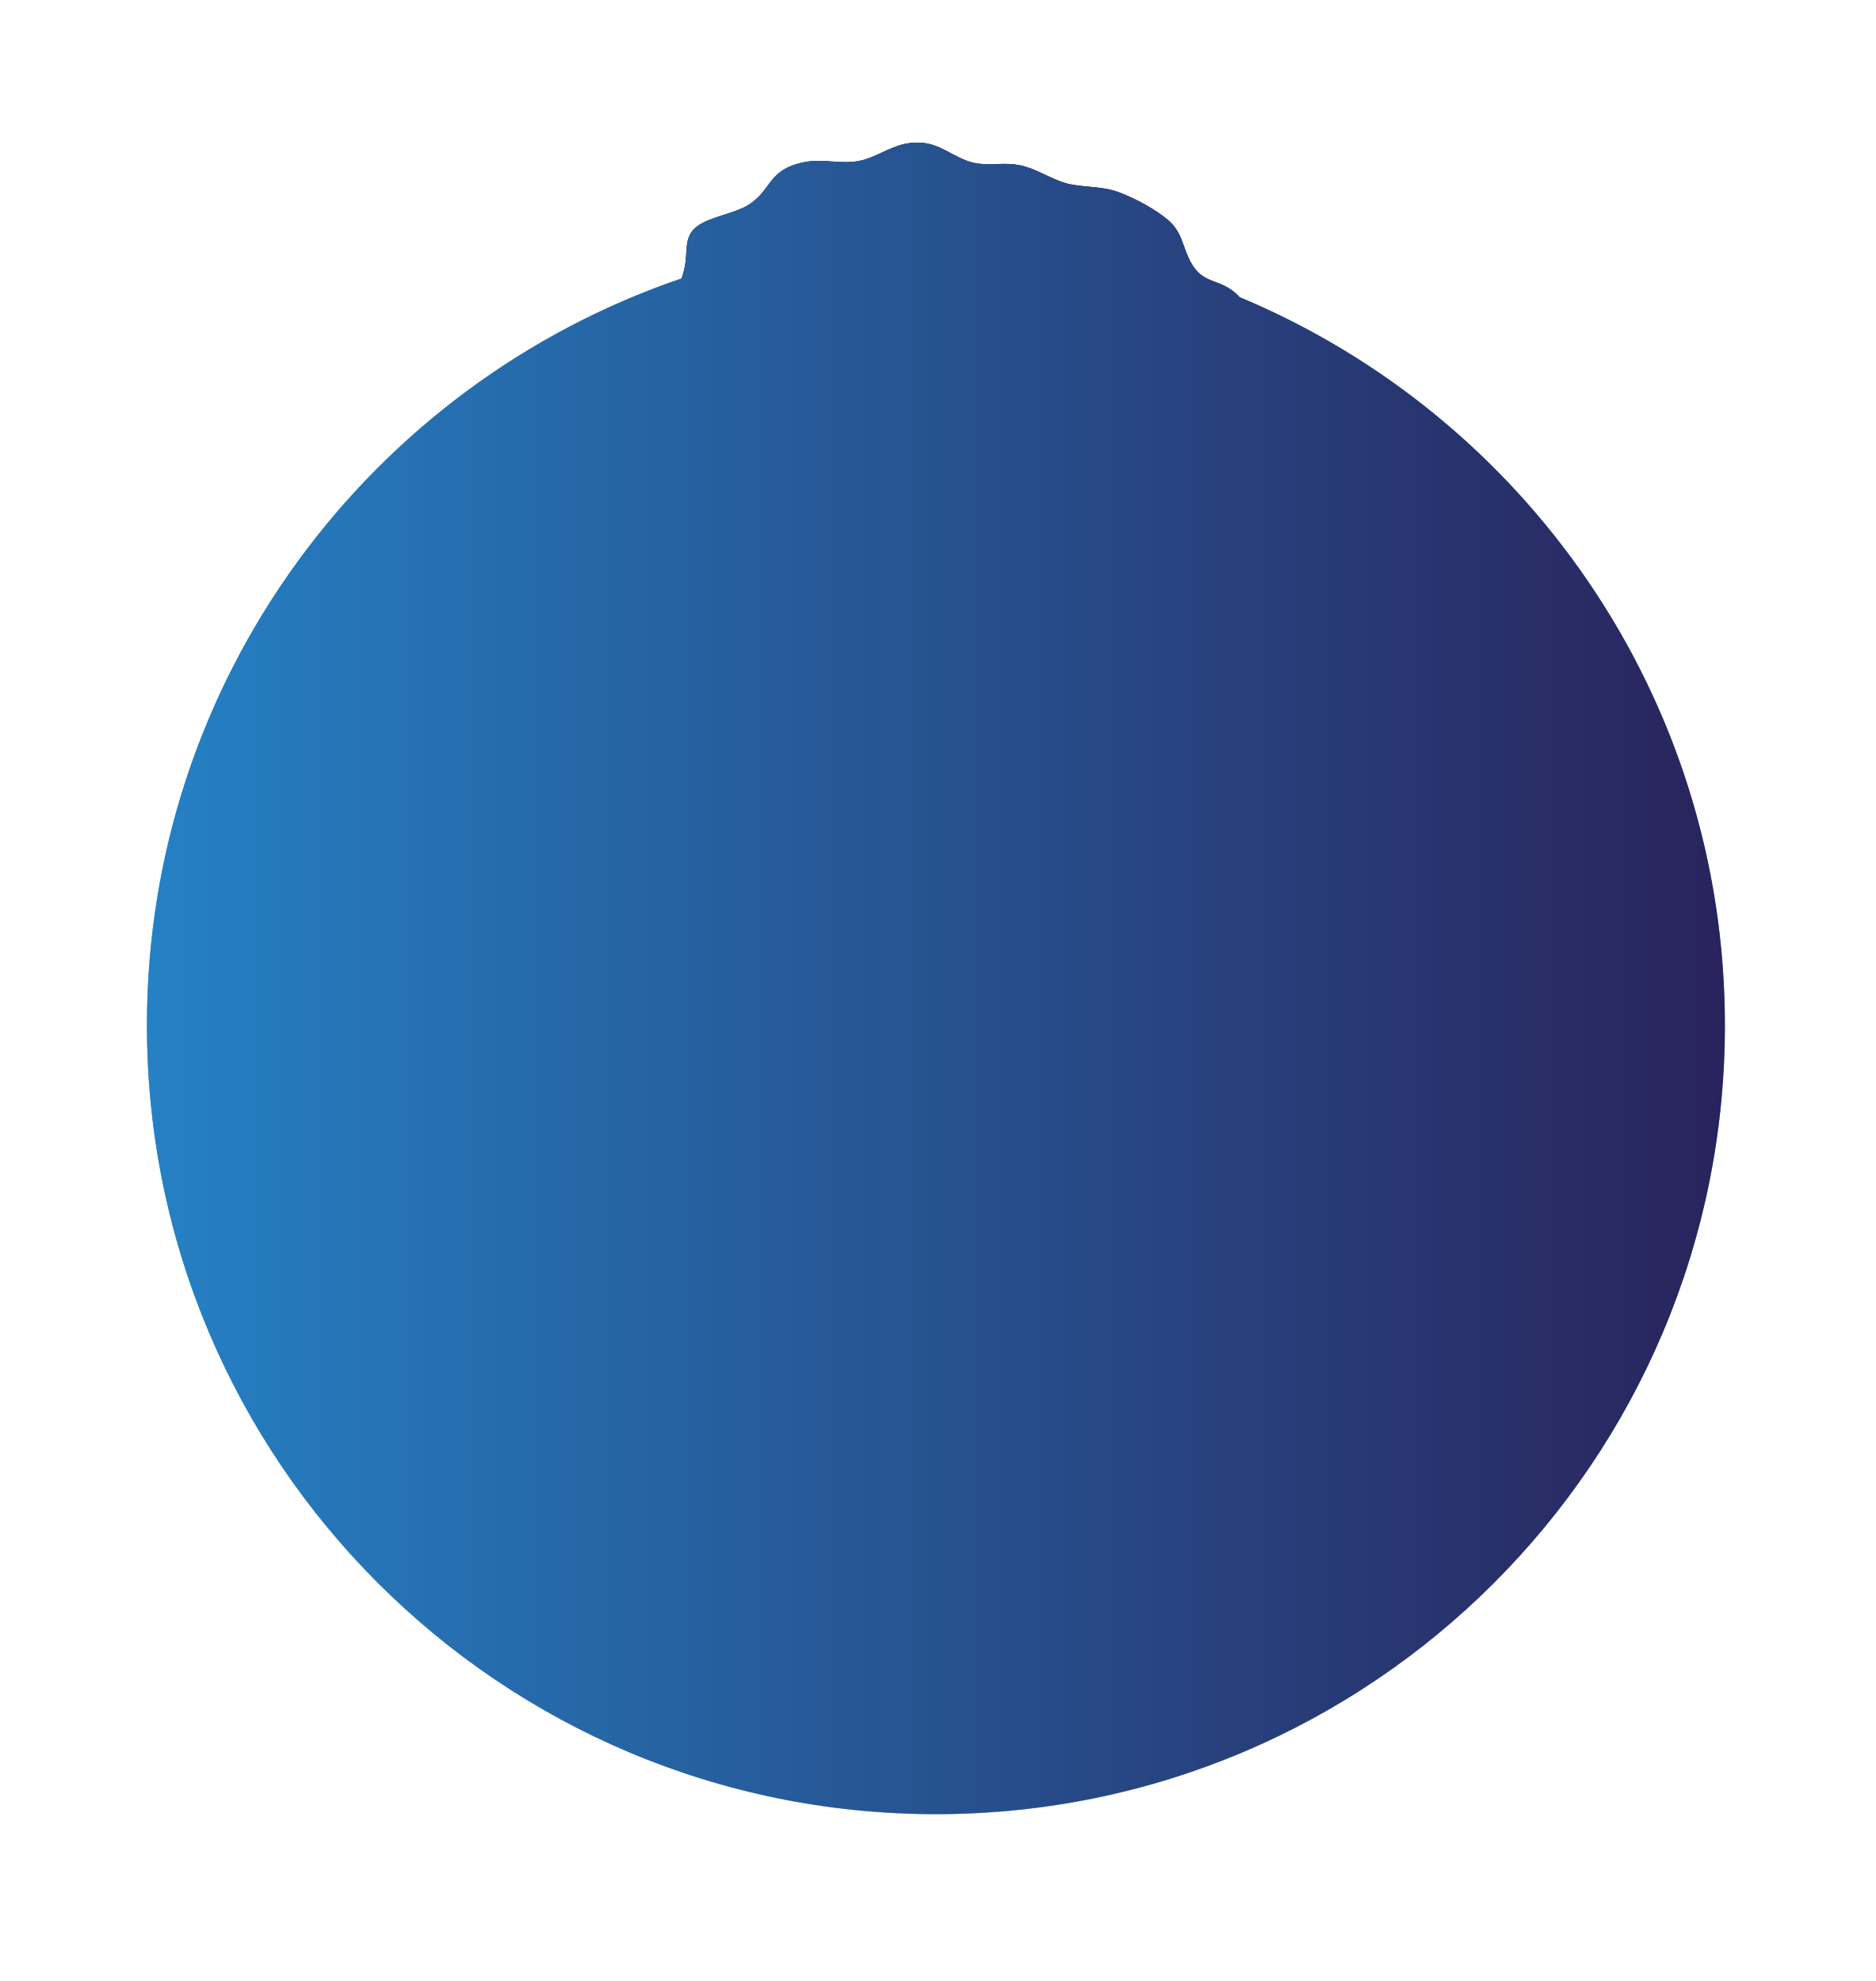
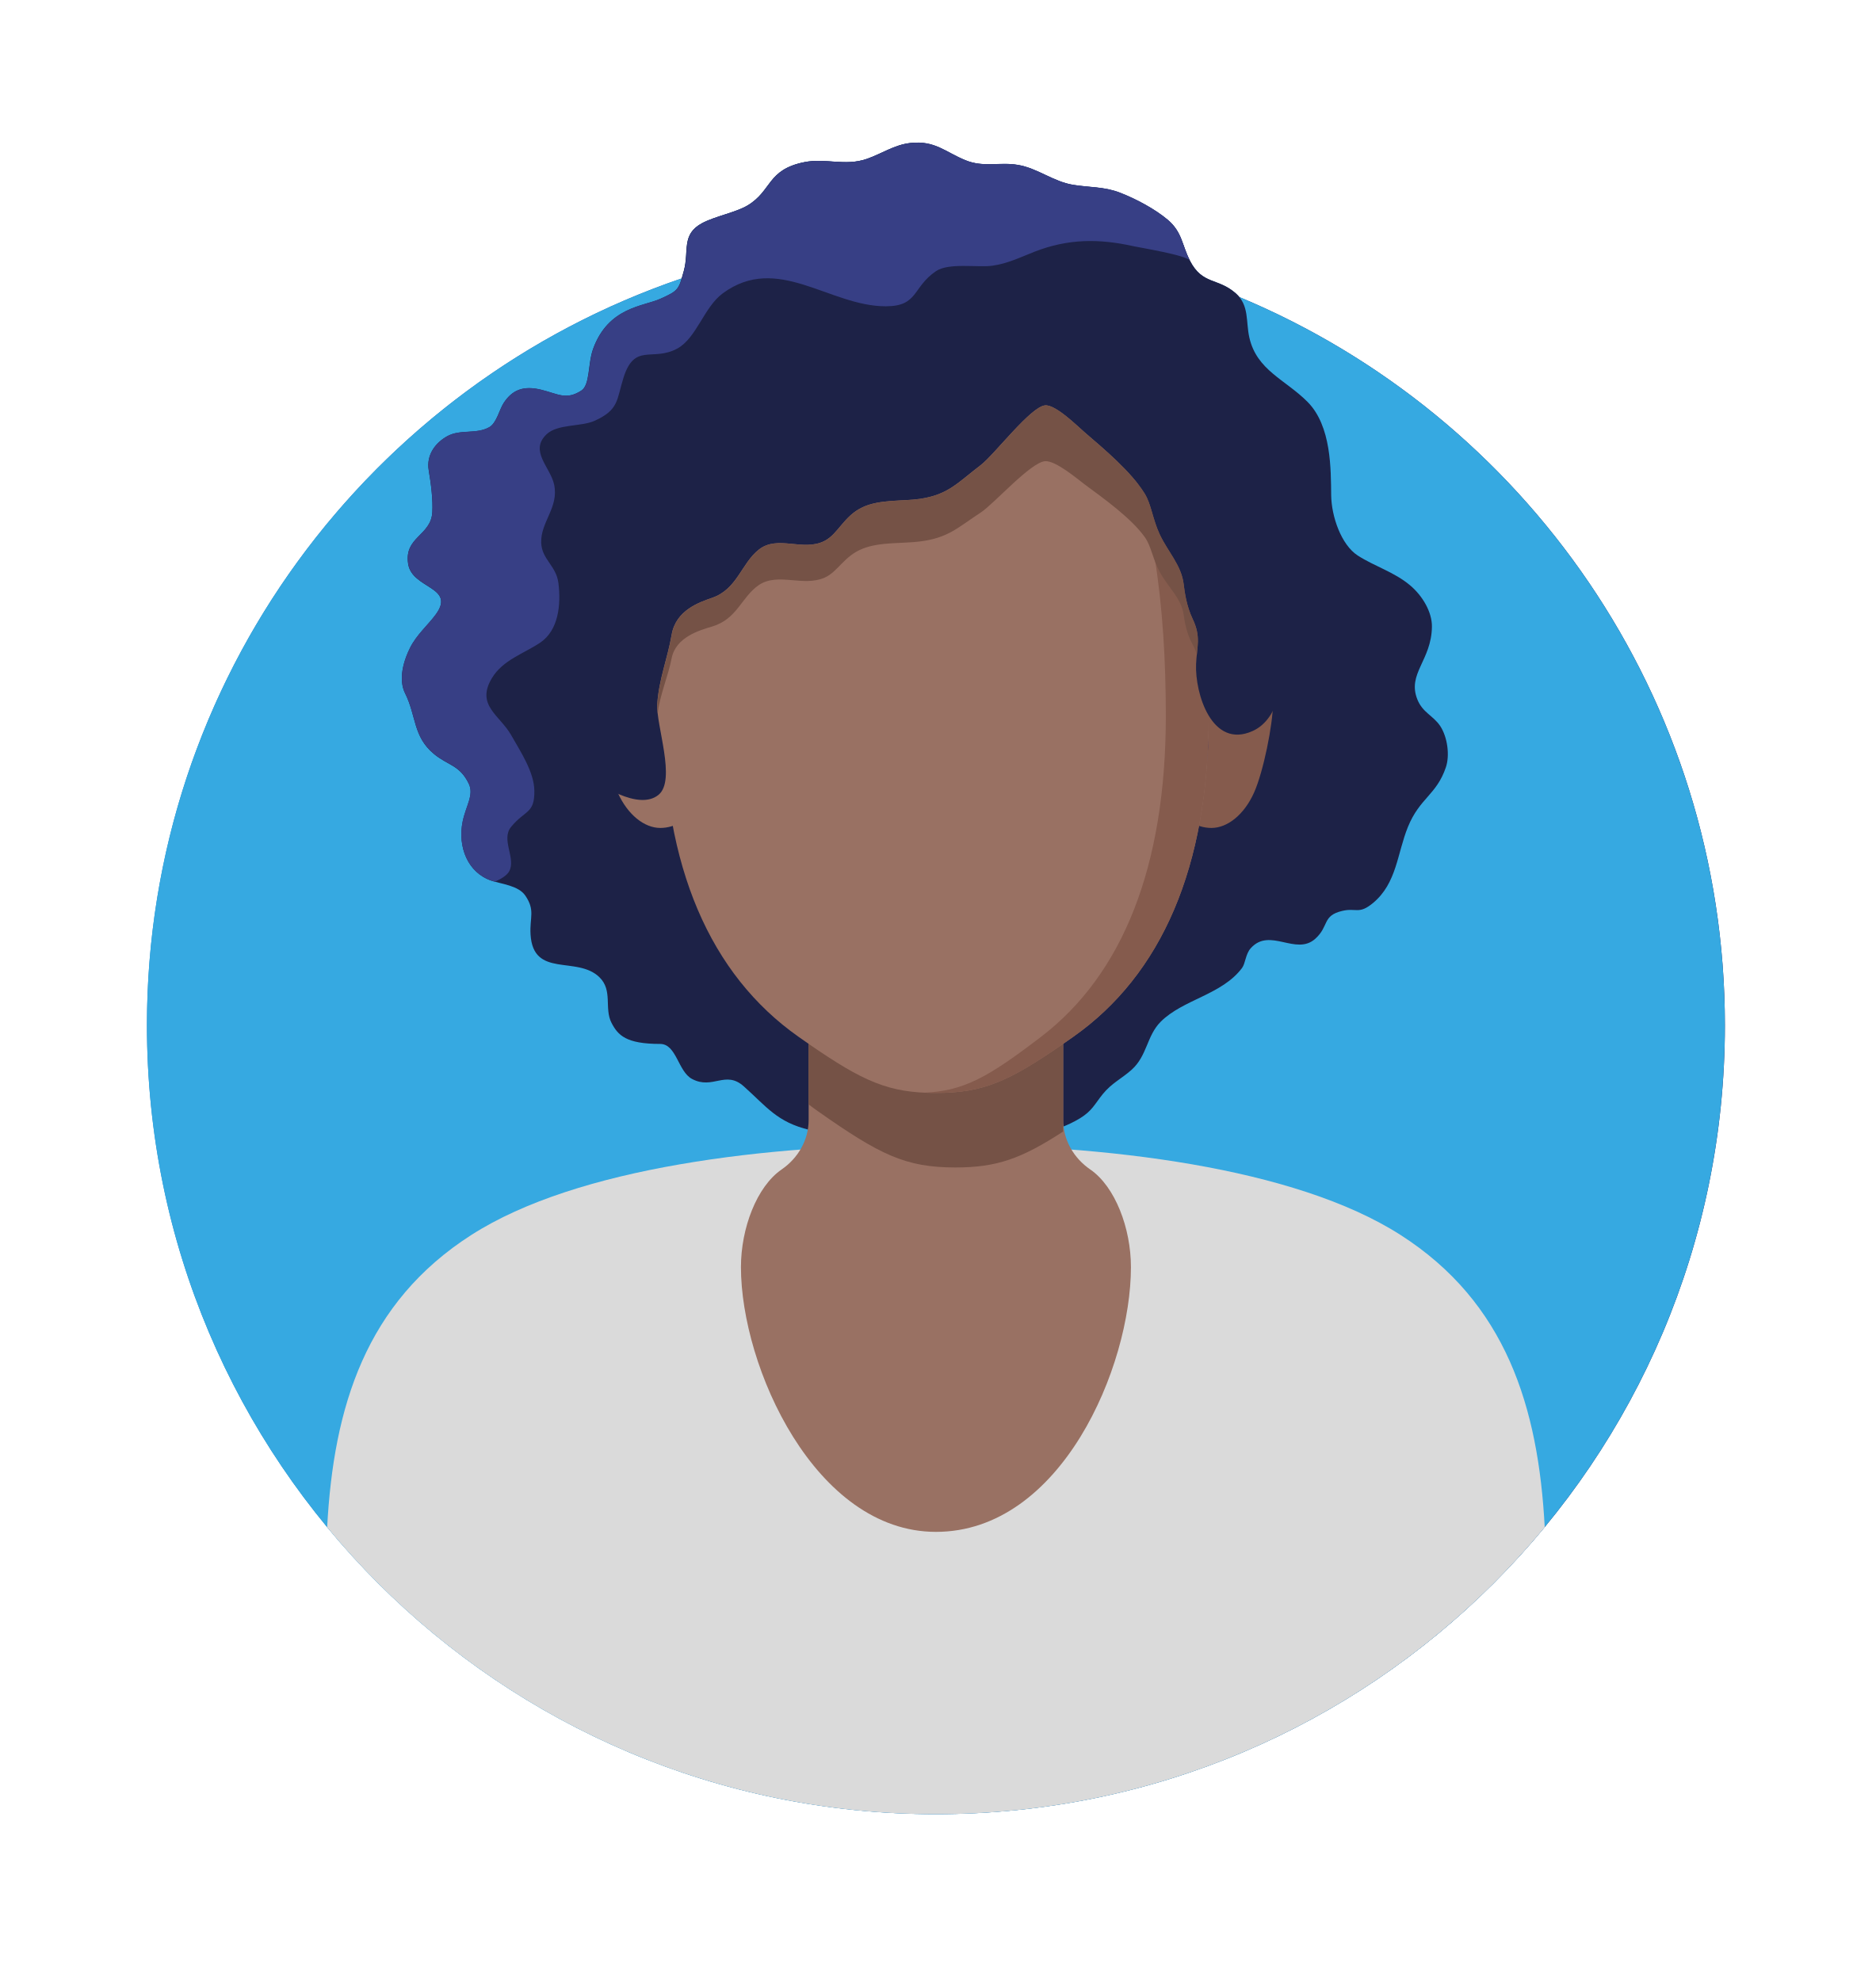
- <svg xmlns="http://www.w3.org/2000/svg" version="1.1" id="Layer_1" x="0px" y="0px" viewBox="0 0 339.73 358.9" style="enable-background:new 0 0 339.73 358.9;" xml:space="preserve">
+ <svg xmlns="http://www.w3.org/2000/svg" xmlns:xlink="http://www.w3.org/1999/xlink" version="1.1" id="Layer_1" x="0px" y="0px" viewBox="0 0 339.73 358.9" style="enable-background:new 0 0 339.73 358.9;" xml:space="preserve">
  <style type="text/css">
- 	.st0{fill:#36A9E1;}
- 	.st1{fill:#DADADA;}
- 	.st2{fill:#1D2247;}
- 	.st3{fill:#855B4D;}
- 	.st4{fill:#997163;}
- 	.st5{fill:#755246;}
- 	.st6{fill:#29235C;}
- 	.st7{fill:#373F85;}
- 	.st8{filter:url(#Adobe_OpacityMaskFilter);}
- 	.st9{filter:url(#Adobe_OpacityMaskFilter_1_);}
- 	.st10{mask:url(#SVGID_1_);fill:url(#SVGID_2_);}
- 	.st11{fill:url(#SVGID_3_);}
+ 	.st0{fill:url(#SVGID_1_);}
+ 	.st1{fill:#36A9E1;}
+ 	.st2{fill:#DADADA;}
+ 	.st3{fill:#1D2247;}
+ 	.st4{fill:#855B4D;}
+ 	.st5{fill:#997163;}
+ 	.st6{fill:#755246;}
+ 	.st7{fill:#29235C;}
+ 	.st8{fill:#373F85;}
+ 	.st9{clip-path:url(#SVGID_5_);}
+ 	.st10{clip-path:url(#SVGID_6_);fill:url(#SVGID_7_);}
</style>
-   <circle class="st0" cx="169.52" cy="185.77" r="142.91" />
-   <path class="st1" d="M279.8,276.67c-26.22,31.76-65.88,52.01-110.28,52.01c-44.4,0-84.06-20.24-110.26-51.99  c1.16-21.79,6.98-40.71,26.13-52.96c9.57-6.13,22.95-10.23,37.77-12.79c14.81-2.57,31.06-3.6,46.36-3.6  c30.63,0,64.99,4.13,84.15,16.39C272.79,235.97,278.64,254.88,279.8,276.67z" />
-   <path class="st2" d="M256.74,126.74c-1.89-4.69,2.54-7.05,2.63-13.18c0.04-2.68-1.71-5.63-3.96-7.52c-2.88-2.42-6.37-3.4-9.47-5.39  c-2.99-1.93-4.77-7.06-4.82-10.93c-0.06-4.63,0.08-12.54-4.3-16.93c-4.01-4.03-9.17-5.69-10.52-11.63c-0.66-2.89,0.02-5.83-2.45-8  c-3.27-2.88-6.01-1.5-8.3-5.9c-1.48-2.85-1.38-5.17-4.04-7.41c-2.35-1.98-5.81-3.82-8.71-4.93c-2.84-1.09-5.49-0.93-8.44-1.41  c-3.62-0.59-6.45-3.03-10.02-3.62c-3.39-0.55-6.16,0.52-9.5-0.85c-3.64-1.49-5.51-3.59-9.91-3.12c-2.94,0.31-5.24,1.96-7.95,2.89  c-3.95,1.36-7.45-0.2-11.33,0.59c-6.77,1.38-5.78,5.17-10.27,7.85c-2.12,1.26-5.88,1.95-8.2,3.19c-3.83,2.05-2.32,5.02-3.32,8.66  c-0.95,3.45-1.02,3.57-4.25,5.04c-3.03,1.38-9.43,1.45-12.19,9.09c-0.98,2.72-0.51,6.51-2.14,7.55c-2.74,1.75-4.17,0.6-7.23-0.16  c-3.25-0.8-5.25,0.02-6.8,2.36c-0.82,1.24-1.29,3.67-2.63,4.42c-2.34,1.33-5.25,0.33-7.61,1.63c-2.04,1.13-3.86,3.32-3.35,6.23  c0.44,2.57,0.76,5.3,0.65,7.51c-0.22,4.31-5.16,4.48-4.38,9.42c0.72,4.53,8.67,4.09,5.02,9.12c-1.4,1.93-3.51,3.69-4.71,6.14  c-1.93,3.94-1.61,6.67-0.88,8.12c2.08,4.16,1.44,7.88,5.23,11.02c2.56,2.13,4.66,1.98,6.32,5.39c0.99,2.04-0.52,4.04-1.1,6.86  c-0.94,4.61,0.93,9.27,5.19,10.71c1.8,0.61,4.9,0.88,6.14,2.69c1.85,2.7,0.78,3.93,0.96,7.05c0.48,7.99,8.42,3.79,12.48,7.76  c2.46,2.4,0.82,5.62,2.19,8.27c1.16,2.23,2.61,3.81,8.8,3.81c2.98,0,3.23,5,5.79,6.35c3.77,1.99,6.03-1.64,9.36,1.33  c4.2,3.75,6.02,6.48,11.91,7.9c10.85,2.61,22.95,3.65,34.02,2.17c4.84-0.65,10.68-1.67,14.94-4.26c2.24-1.36,2.67-2.56,4.15-4.39  c1.62-2,3.37-2.77,5.2-4.39c2.88-2.55,2.74-6.17,5.31-8.74c4.06-4.05,11.06-4.86,14.71-9.71c0.65-0.86,0.63-2.54,1.6-3.61  c3.47-3.85,8.17,1.47,11.7-1.72c2.52-2.29,1.2-4.16,4.86-5.03c2.55-0.61,3,0.71,5.59-1.44c4.31-3.59,4.35-8.95,6.32-13.79  c2.14-5.25,5.18-5.78,6.87-10.8c0.72-2.14,0.31-5.42-1.03-7.47C259.6,129.64,257.71,129.13,256.74,126.74z" />
-   <path class="st3" d="M209.48,135.55c0-7.98,4.46-17.69,9.96-17.69c5.5,0,11.14,1.54,11.14,9.52c0,3.84-1.74,12.45-3.43,16.22  c-1.82,4.06-4.86,6.4-7.71,6.4C213.94,150,209.48,143.53,209.48,135.55z" />
-   <path class="st4" d="M169.52,54.97L169.52,54.97L169.52,54.97c-38.82,0-49.41,33.46-49.41,74.73c0,27.37,8.56,46.88,24.52,58.13  c11.23,7.91,15.86,10.18,24.89,10.18v0v0c9.03,0,13.66-2.26,24.89-10.18c15.96-11.25,24.52-30.75,24.52-58.13  C218.93,88.43,208.34,54.97,169.52,54.97z" />
-   <path class="st4" d="M129.56,135.55c0-7.98-4.46-17.69-9.96-17.69c-5.5,0-11.14,1.54-11.14,9.52c0,3.84,1.74,12.45,3.43,16.22  c1.82,4.06,4.86,6.4,7.71,6.4C125.1,150,129.56,143.53,129.56,135.55z" />
-   <path class="st4" d="M192.58,202.91v-16.94h-46.11v16.94c0,3.63-1.91,6.91-4.9,8.97c-4.5,3.1-7.36,10.64-7.36,17.69  c0,18.05,13.43,47.96,35.32,47.96c22.68,0,35.32-29.91,35.32-47.96c0-7.06-2.86-14.59-7.36-17.69  C194.49,209.82,192.58,206.54,192.58,202.91z" />
-   <path class="st5" d="M192.57,189.11V205c-7.62,4.96-12.07,6.51-19.52,6.51c-9.03,0-13.65-2.28-24.89-10.18  c-0.58-0.41-1.14-0.82-1.7-1.25v-10.97c9.94,6.87,14.54,8.9,23.05,8.9C178.04,198.01,182.64,195.98,192.57,189.11z" />
-   <path class="st6" d="M218.63,138.02c0.1-1.48,0.18-2.98,0.23-4.51C218.86,134.95,218.78,136.44,218.63,138.02z" />
-   <path class="st3" d="M169.52,54.97c-0.69,0-1.35,0.03-2.02,0.06c34.23,1.16,43.67,34.14,43.67,74.68c0,27.38-7.88,46.87-22.59,58.12  c-9.55,7.3-13.92,9.79-21.07,10.13c0.65,0.03,1.32,0.05,2.02,0.05c9.03,0,13.66-2.26,24.89-10.18  c15.96-11.25,24.52-30.75,24.52-58.12C218.93,88.43,208.34,54.97,169.52,54.97z" />
-   <path class="st2" d="M232.27,99.86c0-30.42-16.98-53.1-47.61-57.95c-14.67-2.32-33.5-2.87-46.51,5.55  c-9.03,5.83-12.88,15.69-17.21,25.03c-2.34,5.04-4.9,10.01-8.34,14.4c-4.52,5.78-11.01,9.67-14.6,16.2  c-6.68,12.14-2.44,28.15,7.89,36.93c2.53,2.15,9.78,6.91,13.38,3.99c3.27-2.65-0.47-12.62-0.22-16.51c0.28-4.39,1.89-8.31,2.6-12.5  c0.76-4.47,5.04-5.9,7.35-6.7c4.54-1.57,5.28-6.25,8.46-8.74c3.46-2.71,7.99,0.44,11.9-1.57c2.48-1.27,3.47-4.52,6.91-6.11  c3.13-1.45,7.23-1.04,10.35-1.5c5.17-0.76,6.85-2.95,11.02-6.12c2.46-1.87,9.06-10.63,11.68-10.82c1.93-0.14,5.83,3.76,7.11,4.86  c3.64,3.13,8.45,7.16,10.9,11.11c1.22,1.97,1.42,4.61,2.73,7.41c1.47,3.15,3.93,5.58,4.34,9.02c0.16,1.35,0.5,3.93,1.61,6.25  c1.58,3.31,0.78,4.96,0.64,8.24c-0.22,5.3,2.87,15.46,10.26,12.1C235.73,128.44,232.27,107.26,232.27,99.86z" />
-   <path class="st5" d="M216.79,118.61c-0.15-0.57-0.4-1.18-0.78-1.88c-1.11-1.99-1.44-4.2-1.61-5.36c-0.4-2.96-2.87-5.04-4.33-7.75  c-1.31-2.4-1.52-4.67-2.74-6.35c-2.44-3.39-7.25-6.85-10.9-9.54c-1.27-0.95-5.18-4.29-7.11-4.18c-2.62,0.17-9.22,7.69-11.67,9.3  c-4.18,2.73-5.86,4.6-11.03,5.25c-3.11,0.4-7.21,0.05-10.35,1.3c-3.43,1.36-4.44,4.15-6.9,5.25c-3.91,1.72-8.45-0.99-11.91,1.34  c-3.16,2.15-3.91,6.16-8.45,7.51c-2.31,0.69-6.6,1.92-7.35,5.75c-0.66,3.37-2.11,6.52-2.53,10c-0.06-0.66-0.1-1.25-0.06-1.74  c0.28-4.38,1.89-8.31,2.6-12.5c0.76-4.47,5.04-5.9,7.35-6.7c4.54-1.57,5.28-6.25,8.45-8.74c3.46-2.71,8,0.44,11.91-1.57  c2.47-1.27,3.47-4.51,6.9-6.11c3.14-1.45,7.24-1.04,10.35-1.5c5.17-0.76,6.85-2.94,11.03-6.12c2.46-1.88,9.05-10.63,11.67-10.83  c1.93-0.14,5.84,3.77,7.11,4.86c3.65,3.14,8.46,7.17,10.9,11.12c1.22,1.97,1.43,4.6,2.74,7.41c1.47,3.15,3.93,5.58,4.33,9.03  c0.17,1.35,0.5,3.93,1.61,6.25C217.29,114.77,217.01,116.36,216.79,118.61z" />
-   <path class="st7" d="M215.55,47.24c-0.53-1-9.08-2.37-10.27-2.64c-6.27-1.4-11.84-1.34-17.83,0.98c-2.61,1.02-4.9,2.17-7.7,2.56  c-2.65,0.37-7.89-0.59-10.22,0.99c-4.29,2.92-3.18,6.35-9.05,6.36c-10.22,0.04-19.63-9.66-29.57-2.34  c-3.42,2.52-4.74,8.13-8.27,10.02c-4.47,2.39-7.7-1.14-9.71,5.28c-1.26,4.02-0.8,5.77-5.21,7.78c-2.48,1.12-6.72,0.54-8.73,2.46  c-3.15,3.02,0.69,5.93,1.38,9.09c0.89,4.17-2.46,6.76-2.34,10.54c0.09,3.03,2.73,4.15,3.12,7.33c0.48,3.87,0.04,8.54-3.32,10.79  c-2.97,1.99-6.75,3.12-8.73,6.42c-2.97,4.94,1.47,6.72,3.51,10.36c1.65,2.92,4.14,6.63,4.18,10.04c0.06,4.18-1.66,3.45-4.2,6.53  c-1.92,2.31,0.94,5.73-0.37,8.09c-0.39,0.68-1.34,1.31-2.57,1.86c-0.24-0.06-0.46-0.13-0.67-0.21c-4.26-1.44-6.12-6.09-5.19-10.71  c0.58-2.83,2.1-4.82,1.11-6.87c-1.66-3.41-3.75-3.27-6.33-5.39c-3.78-3.15-3.14-6.85-5.22-11.02c-0.72-1.45-1.04-4.18,0.89-8.13  c1.2-2.44,3.3-4.2,4.71-6.13c3.65-5.03-4.31-4.59-5.01-9.12c-0.78-4.94,4.17-5.1,4.37-9.42c0.12-2.2-0.21-4.94-0.64-7.51  c-0.5-2.91,1.31-5.1,3.36-6.22c2.35-1.3,5.26-0.31,7.6-1.63c1.34-0.76,1.81-3.19,2.64-4.42c1.54-2.34,3.55-3.16,6.8-2.35  c3.06,0.76,4.49,1.9,7.23,0.15c1.63-1.04,1.17-4.83,2.15-7.55c2.76-7.64,9.17-7.71,12.19-9.1c3.24-1.47,3.3-1.58,4.26-5.03  c1-3.64-0.5-6.61,3.32-8.67c2.33-1.23,6.08-1.93,8.2-3.19c4.49-2.67,3.5-6.47,10.27-7.84c3.87-0.8,7.37,0.77,11.33-0.59  c2.7-0.94,5-2.58,7.95-2.89c4.41-0.48,6.27,1.63,9.91,3.12c3.34,1.36,6.11,0.28,9.5,0.85c3.56,0.58,6.4,3.02,10.02,3.61  c2.96,0.48,5.61,0.31,8.45,1.4c2.89,1.12,6.35,2.96,8.7,4.94C214.17,42.08,214.06,44.4,215.55,47.24z" />
-   <defs>
-     <filter id="Adobe_OpacityMaskFilter" filterUnits="userSpaceOnUse" x="26.61" y="25.84" width="285.81" height="302.83">
-       <feFlood style="flood-color:white;flood-opacity:1" result="back" />
-       <feBlend in="SourceGraphic" in2="back" mode="normal" />
-     </filter>
-   </defs>
-   <mask maskUnits="userSpaceOnUse" x="26.61" y="25.84" width="285.81" height="302.83" id="SVGID_1_">
-     <g class="st8">
+   <linearGradient id="SVGID_1_" gradientUnits="userSpaceOnUse" x1="26.62" y1="182.749" x2="312.44" y2="182.749" gradientTransform="matrix(1 0 0 -1 0 360)">
+     <stop offset="0" style="stop-color:#2581C4" />
+     <stop offset="1" style="stop-color:#29235C" />
+   </linearGradient>
+   <path class="st0" d="M224.5,53.82c-0.19-0.23-0.4-0.46-0.65-0.68c-3.27-2.88-6.01-1.5-8.3-5.9c-1.48-2.85-1.38-5.17-4.04-7.41  c-2.35-1.98-5.81-3.82-8.71-4.93c-2.84-1.09-5.49-0.93-8.44-1.41c-3.62-0.59-6.45-3.03-10.02-3.62c-3.39-0.56-6.16,0.52-9.5-0.85  c-3.64-1.49-5.51-3.59-9.91-3.12c-2.94,0.31-5.24,1.96-7.95,2.89c-3.95,1.36-7.45-0.2-11.33,0.59c-6.77,1.38-5.78,5.17-10.27,7.85  c-2.12,1.26-5.88,1.95-8.2,3.19c-3.83,2.05-2.32,5.02-3.32,8.66c-0.15,0.53-0.27,0.97-0.39,1.36  C67.14,69.6,26.62,122.95,26.62,185.76c0,78.93,63.98,142.91,142.91,142.91s142.91-63.98,142.91-142.91  C312.43,126.32,276.13,75.36,224.5,53.82z" />
+   <circle class="st1" cx="169.52" cy="185.77" r="142.91" />
+   <path class="st2" d="M279.8,276.67c-26.22,31.76-65.88,52.01-110.28,52.01s-84.06-20.24-110.26-51.99  c1.16-21.79,6.98-40.71,26.13-52.96c9.57-6.13,22.95-10.23,37.77-12.79c14.81-2.57,31.06-3.6,46.36-3.6  c30.63,0,64.99,4.13,84.15,16.39C272.79,235.97,278.64,254.88,279.8,276.67z" />
+   <path class="st3" d="M256.74,126.74c-1.89-4.69,2.54-7.05,2.63-13.18c0.04-2.68-1.71-5.63-3.96-7.52c-2.88-2.42-6.37-3.4-9.47-5.39  c-2.99-1.93-4.77-7.06-4.82-10.93c-0.06-4.63,0.08-12.54-4.3-16.93c-4.01-4.03-9.17-5.69-10.52-11.63c-0.66-2.89,0.02-5.83-2.45-8  c-3.27-2.88-6.01-1.5-8.3-5.9c-1.48-2.85-1.38-5.17-4.04-7.41c-2.35-1.98-5.81-3.82-8.71-4.93c-2.84-1.09-5.49-0.93-8.44-1.41  c-3.62-0.59-6.45-3.03-10.02-3.62c-3.39-0.55-6.16,0.52-9.5-0.85c-3.64-1.49-5.51-3.59-9.91-3.12c-2.94,0.31-5.24,1.96-7.95,2.89  c-3.95,1.36-7.45-0.2-11.33,0.59c-6.77,1.38-5.78,5.17-10.27,7.85c-2.12,1.26-5.88,1.95-8.2,3.19c-3.83,2.05-2.32,5.02-3.32,8.66  c-0.95,3.45-1.02,3.57-4.25,5.04c-3.03,1.38-9.43,1.45-12.19,9.09c-0.98,2.72-0.51,6.51-2.14,7.55c-2.74,1.75-4.17,0.6-7.23-0.16  c-3.25-0.8-5.25,0.02-6.8,2.36c-0.82,1.24-1.29,3.67-2.63,4.42c-2.34,1.33-5.25,0.33-7.61,1.63c-2.04,1.13-3.86,3.32-3.35,6.23  c0.44,2.57,0.76,5.3,0.65,7.51c-0.22,4.31-5.16,4.48-4.38,9.42c0.72,4.53,8.67,4.09,5.02,9.12c-1.4,1.93-3.51,3.69-4.71,6.14  c-1.93,3.94-1.61,6.67-0.88,8.12c2.08,4.16,1.44,7.88,5.23,11.02c2.56,2.13,4.66,1.98,6.32,5.39c0.99,2.04-0.52,4.04-1.1,6.86  c-0.94,4.61,0.93,9.27,5.19,10.71c1.8,0.61,4.9,0.88,6.14,2.69c1.85,2.7,0.78,3.93,0.96,7.05c0.48,7.99,8.42,3.79,12.48,7.76  c2.46,2.4,0.82,5.62,2.19,8.27c1.16,2.23,2.61,3.81,8.8,3.81c2.98,0,3.23,5,5.79,6.35c3.77,1.99,6.03-1.64,9.36,1.33  c4.2,3.75,6.02,6.48,11.91,7.9c10.85,2.61,22.95,3.65,34.02,2.17c4.84-0.65,10.68-1.67,14.94-4.26c2.24-1.36,2.67-2.56,4.15-4.39  c1.62-2,3.37-2.77,5.2-4.39c2.88-2.55,2.74-6.17,5.31-8.74c4.06-4.05,11.06-4.86,14.71-9.71c0.65-0.86,0.63-2.54,1.6-3.61  c3.47-3.85,8.17,1.47,11.7-1.72c2.52-2.29,1.2-4.16,4.86-5.03c2.55-0.61,3,0.71,5.59-1.44c4.31-3.59,4.35-8.95,6.32-13.79  c2.14-5.25,5.18-5.78,6.87-10.8c0.72-2.14,0.31-5.42-1.03-7.47C259.6,129.64,257.71,129.13,256.74,126.74z" />
+   <path class="st4" d="M209.48,135.55c0-7.98,4.46-17.69,9.96-17.69s11.14,1.54,11.14,9.52c0,3.84-1.74,12.45-3.43,16.22  c-1.82,4.06-4.86,6.4-7.71,6.4C213.94,150,209.48,143.53,209.48,135.55z" />
+   <path class="st5" d="M169.52,54.97L169.52,54.97L169.52,54.97c-38.82,0-49.41,33.46-49.41,74.73c0,27.37,8.56,46.88,24.52,58.13  c11.23,7.91,15.86,10.18,24.89,10.18l0,0l0,0c9.03,0,13.66-2.26,24.89-10.18c15.96-11.25,24.52-30.75,24.52-58.13  C218.93,88.43,208.34,54.97,169.52,54.97z" />
+   <path class="st5" d="M129.56,135.55c0-7.98-4.46-17.69-9.96-17.69s-11.14,1.54-11.14,9.52c0,3.84,1.74,12.45,3.43,16.22  c1.82,4.06,4.86,6.4,7.71,6.4C125.1,150,129.56,143.53,129.56,135.55z" />
+   <path class="st5" d="M192.58,202.91v-16.94h-46.11v16.94c0,3.63-1.91,6.91-4.9,8.97c-4.5,3.1-7.36,10.64-7.36,17.69  c0,18.05,13.43,47.96,35.32,47.96c22.68,0,35.32-29.91,35.32-47.96c0-7.06-2.86-14.59-7.36-17.69  C194.49,209.82,192.58,206.54,192.58,202.91z" />
+   <path class="st6" d="M192.57,189.11V205c-7.62,4.96-12.07,6.51-19.52,6.51c-9.03,0-13.65-2.28-24.89-10.18  c-0.58-0.41-1.14-0.82-1.7-1.25v-10.97c9.94,6.87,14.54,8.9,23.05,8.9C178.04,198.01,182.64,195.98,192.57,189.11z" />
+   <path class="st7" d="M218.63,138.02c0.1-1.48,0.18-2.98,0.23-4.51C218.86,134.95,218.78,136.44,218.63,138.02z" />
+   <path class="st4" d="M169.52,54.97c-0.69,0-1.35,0.03-2.02,0.06c34.23,1.16,43.67,34.14,43.67,74.68c0,27.38-7.88,46.87-22.59,58.12  c-9.55,7.3-13.92,9.79-21.07,10.13c0.65,0.03,1.32,0.05,2.02,0.05c9.03,0,13.66-2.26,24.89-10.18  c15.96-11.25,24.52-30.75,24.52-58.12C218.93,88.43,208.34,54.97,169.52,54.97z" />
+   <path class="st3" d="M232.27,99.86c0-30.42-16.98-53.1-47.61-57.95c-14.67-2.32-33.5-2.87-46.51,5.55  c-9.03,5.83-12.88,15.69-17.21,25.03c-2.34,5.04-4.9,10.01-8.34,14.4c-4.52,5.78-11.01,9.67-14.6,16.2  c-6.68,12.14-2.44,28.15,7.89,36.93c2.53,2.15,9.78,6.91,13.38,3.99c3.27-2.65-0.47-12.62-0.22-16.51c0.28-4.39,1.89-8.31,2.6-12.5  c0.76-4.47,5.04-5.9,7.35-6.7c4.54-1.57,5.28-6.25,8.46-8.74c3.46-2.71,7.99,0.44,11.9-1.57c2.48-1.27,3.47-4.52,6.91-6.11  c3.13-1.45,7.23-1.04,10.35-1.5c5.17-0.76,6.85-2.95,11.02-6.12c2.46-1.87,9.06-10.63,11.68-10.82c1.93-0.14,5.83,3.76,7.11,4.86  c3.64,3.13,8.45,7.16,10.9,11.11c1.22,1.97,1.42,4.61,2.73,7.41c1.47,3.15,3.93,5.58,4.34,9.02c0.16,1.35,0.5,3.93,1.61,6.25  c1.58,3.31,0.78,4.96,0.64,8.24c-0.22,5.3,2.87,15.46,10.26,12.1C235.73,128.44,232.27,107.26,232.27,99.86z" />
+   <path class="st6" d="M216.79,118.61c-0.15-0.57-0.4-1.18-0.78-1.88c-1.11-1.99-1.44-4.2-1.61-5.36c-0.4-2.96-2.87-5.04-4.33-7.75  c-1.31-2.4-1.52-4.67-2.74-6.35c-2.44-3.39-7.25-6.85-10.9-9.54c-1.27-0.95-5.18-4.29-7.11-4.18c-2.62,0.17-9.22,7.69-11.67,9.3  c-4.18,2.73-5.86,4.6-11.03,5.25c-3.11,0.4-7.21,0.05-10.35,1.3c-3.43,1.36-4.44,4.15-6.9,5.25c-3.91,1.72-8.45-0.99-11.91,1.34  c-3.16,2.15-3.91,6.16-8.45,7.51c-2.31,0.69-6.6,1.92-7.35,5.75c-0.66,3.37-2.11,6.52-2.53,10c-0.06-0.66-0.1-1.25-0.06-1.74  c0.28-4.38,1.89-8.31,2.6-12.5c0.76-4.47,5.04-5.9,7.35-6.7c4.54-1.57,5.28-6.25,8.45-8.74c3.46-2.71,8,0.44,11.91-1.57  c2.47-1.27,3.47-4.51,6.9-6.11c3.14-1.45,7.24-1.04,10.35-1.5c5.17-0.76,6.85-2.94,11.03-6.12c2.46-1.88,9.05-10.63,11.67-10.83  c1.93-0.14,5.84,3.77,7.11,4.86c3.65,3.14,8.46,7.17,10.9,11.12c1.22,1.97,1.43,4.6,2.74,7.41c1.47,3.15,3.93,5.58,4.33,9.03  c0.17,1.35,0.5,3.93,1.61,6.25C217.29,114.77,217.01,116.36,216.79,118.61z" />
+   <path class="st8" d="M215.55,47.24c-0.53-1-9.08-2.37-10.27-2.64c-6.27-1.4-11.84-1.34-17.83,0.98c-2.61,1.02-4.9,2.17-7.7,2.56  c-2.65,0.37-7.89-0.59-10.22,0.99c-4.29,2.92-3.18,6.35-9.05,6.36c-10.22,0.04-19.63-9.66-29.57-2.34  c-3.42,2.52-4.74,8.13-8.27,10.02c-4.47,2.39-7.7-1.14-9.71,5.28c-1.26,4.02-0.8,5.77-5.21,7.78c-2.48,1.12-6.72,0.54-8.73,2.46  c-3.15,3.02,0.69,5.93,1.38,9.09c0.89,4.17-2.46,6.76-2.34,10.54c0.09,3.03,2.73,4.15,3.12,7.33c0.48,3.87,0.04,8.54-3.32,10.79  c-2.97,1.99-6.75,3.12-8.73,6.42c-2.97,4.94,1.47,6.72,3.51,10.36c1.65,2.92,4.14,6.63,4.18,10.04c0.06,4.18-1.66,3.45-4.2,6.53  c-1.92,2.31,0.94,5.73-0.37,8.09c-0.39,0.68-1.34,1.31-2.57,1.86c-0.24-0.06-0.46-0.13-0.67-0.21c-4.26-1.44-6.12-6.09-5.19-10.71  c0.58-2.83,2.1-4.82,1.11-6.87c-1.66-3.41-3.75-3.27-6.33-5.39c-3.78-3.15-3.14-6.85-5.22-11.02c-0.72-1.45-1.04-4.18,0.89-8.13  c1.2-2.44,3.3-4.2,4.71-6.13c3.65-5.03-4.31-4.59-5.01-9.12c-0.78-4.94,4.17-5.1,4.37-9.42c0.12-2.2-0.21-4.94-0.64-7.51  c-0.5-2.91,1.31-5.1,3.36-6.22c2.35-1.3,5.26-0.31,7.6-1.63c1.34-0.76,1.81-3.19,2.64-4.42c1.54-2.34,3.55-3.16,6.8-2.35  c3.06,0.76,4.49,1.9,7.23,0.15c1.63-1.04,1.17-4.83,2.15-7.55c2.76-7.64,9.17-7.71,12.19-9.1c3.24-1.47,3.3-1.58,4.26-5.03  c1-3.64-0.5-6.61,3.32-8.67c2.33-1.23,6.08-1.93,8.2-3.19c4.49-2.67,3.5-6.47,10.27-7.84c3.87-0.8,7.37,0.77,11.33-0.59  c2.7-0.94,5-2.58,7.95-2.89c4.41-0.48,6.27,1.63,9.91,3.12c3.34,1.36,6.11,0.28,9.5,0.85c3.56,0.58,6.4,3.02,10.02,3.61  c2.96,0.48,5.61,0.31,8.45,1.4c2.89,1.12,6.35,2.96,8.7,4.94C214.17,42.08,214.06,44.4,215.55,47.24z" />
+   <g>
+     <g>
      <defs>
-         <filter id="Adobe_OpacityMaskFilter_1_" filterUnits="userSpaceOnUse" x="26.61" y="25.84" width="285.81" height="302.83">
-           <feFlood style="flood-color:white;flood-opacity:1" result="back" />
-           <feBlend in="SourceGraphic" in2="back" mode="normal" />
-         </filter>
+         <polygon id="SVGID_3_" points="1,1 2,1 1,2    " />
      </defs>
-       <mask maskUnits="userSpaceOnUse" x="26.61" y="25.84" width="285.81" height="302.83" id="SVGID_1_">
-         <g class="st9">
- 			</g>
-       </mask>
-       <linearGradient id="SVGID_2_" gradientUnits="userSpaceOnUse" x1="26.613" y1="177.257" x2="312.428" y2="177.257">
+       <defs>
+         <polygon id="SVGID_4_" points="-1,-1 -2,-1 -1,-2    " />
+       </defs>
+       <clipPath id="SVGID_5_">
+         <use xlink:href="#SVGID_3_" style="overflow:visible;" />
+       </clipPath>
+       <clipPath id="SVGID_6_" class="st9">
+         <use xlink:href="#SVGID_4_" style="overflow:visible;" />
+       </clipPath>
+       <linearGradient id="SVGID_7_" gradientUnits="userSpaceOnUse" x1="26.62" y1="182.749" x2="312.44" y2="182.749" gradientTransform="matrix(1 0 0 -1 0 360)">
        <stop offset="0" style="stop-color:#BFBFBF" />
        <stop offset="1" style="stop-color:#000000" />
      </linearGradient>
-       <path class="st10" d="M224.5,53.82c-0.19-0.23-0.4-0.46-0.65-0.68c-3.27-2.88-6.01-1.5-8.3-5.9c-1.48-2.85-1.38-5.17-4.04-7.41    c-2.35-1.98-5.81-3.82-8.71-4.93c-2.84-1.09-5.49-0.93-8.44-1.41c-3.62-0.59-6.45-3.03-10.02-3.62c-3.39-0.56-6.16,0.52-9.5-0.85    c-3.64-1.49-5.51-3.59-9.91-3.12c-2.94,0.31-5.24,1.96-7.95,2.89c-3.95,1.36-7.45-0.2-11.33,0.59c-6.77,1.38-5.78,5.17-10.27,7.85    c-2.12,1.26-5.88,1.95-8.2,3.19c-3.83,2.05-2.32,5.02-3.32,8.66c-0.15,0.53-0.27,0.97-0.39,1.36    c-56.33,19.16-96.85,72.51-96.85,135.32c0,78.93,63.98,142.91,142.91,142.91c78.93,0,142.91-63.98,142.91-142.91    C312.43,126.32,276.13,75.36,224.5,53.82z" />
+       <path class="st10" d="M224.5,53.82c-0.19-0.23-0.4-0.46-0.65-0.68c-3.27-2.88-6.01-1.5-8.3-5.9c-1.48-2.85-1.38-5.17-4.04-7.41    c-2.35-1.98-5.81-3.82-8.71-4.93c-2.84-1.09-5.49-0.93-8.44-1.41c-3.62-0.59-6.45-3.03-10.02-3.62c-3.39-0.56-6.16,0.52-9.5-0.85    c-3.64-1.49-5.51-3.59-9.91-3.12c-2.94,0.31-5.24,1.96-7.95,2.89c-3.95,1.36-7.45-0.2-11.33,0.59c-6.77,1.38-5.78,5.17-10.27,7.85    c-2.12,1.26-5.88,1.95-8.2,3.19c-3.83,2.05-2.32,5.02-3.32,8.66c-0.15,0.53-0.27,0.97-0.39,1.36    C67.14,69.6,26.62,122.95,26.62,185.76c0,78.93,63.98,142.91,142.91,142.91s142.91-63.98,142.91-142.91    C312.43,126.32,276.13,75.36,224.5,53.82z" />
    </g>
-   </mask>
-   <linearGradient id="SVGID_3_" gradientUnits="userSpaceOnUse" x1="26.613" y1="177.257" x2="312.428" y2="177.257">
-     <stop offset="0" style="stop-color:#2581C4" />
-     <stop offset="1" style="stop-color:#29235C" />
-   </linearGradient>
-   <path class="st11" d="M224.5,53.82c-0.19-0.23-0.4-0.46-0.65-0.68c-3.27-2.88-6.01-1.5-8.3-5.9c-1.48-2.85-1.38-5.17-4.04-7.41  c-2.35-1.98-5.81-3.82-8.71-4.93c-2.84-1.09-5.49-0.93-8.44-1.41c-3.62-0.59-6.45-3.03-10.02-3.62c-3.39-0.56-6.16,0.52-9.5-0.85  c-3.64-1.49-5.51-3.59-9.91-3.12c-2.94,0.31-5.24,1.96-7.95,2.89c-3.95,1.36-7.45-0.2-11.33,0.59c-6.77,1.38-5.78,5.17-10.27,7.85  c-2.12,1.26-5.88,1.95-8.2,3.19c-3.83,2.05-2.32,5.02-3.32,8.66c-0.15,0.53-0.27,0.97-0.39,1.36  c-56.33,19.16-96.85,72.51-96.85,135.32c0,78.93,63.98,142.91,142.91,142.91c78.93,0,142.91-63.98,142.91-142.91  C312.43,126.32,276.13,75.36,224.5,53.82z" />
+   </g>
</svg>
